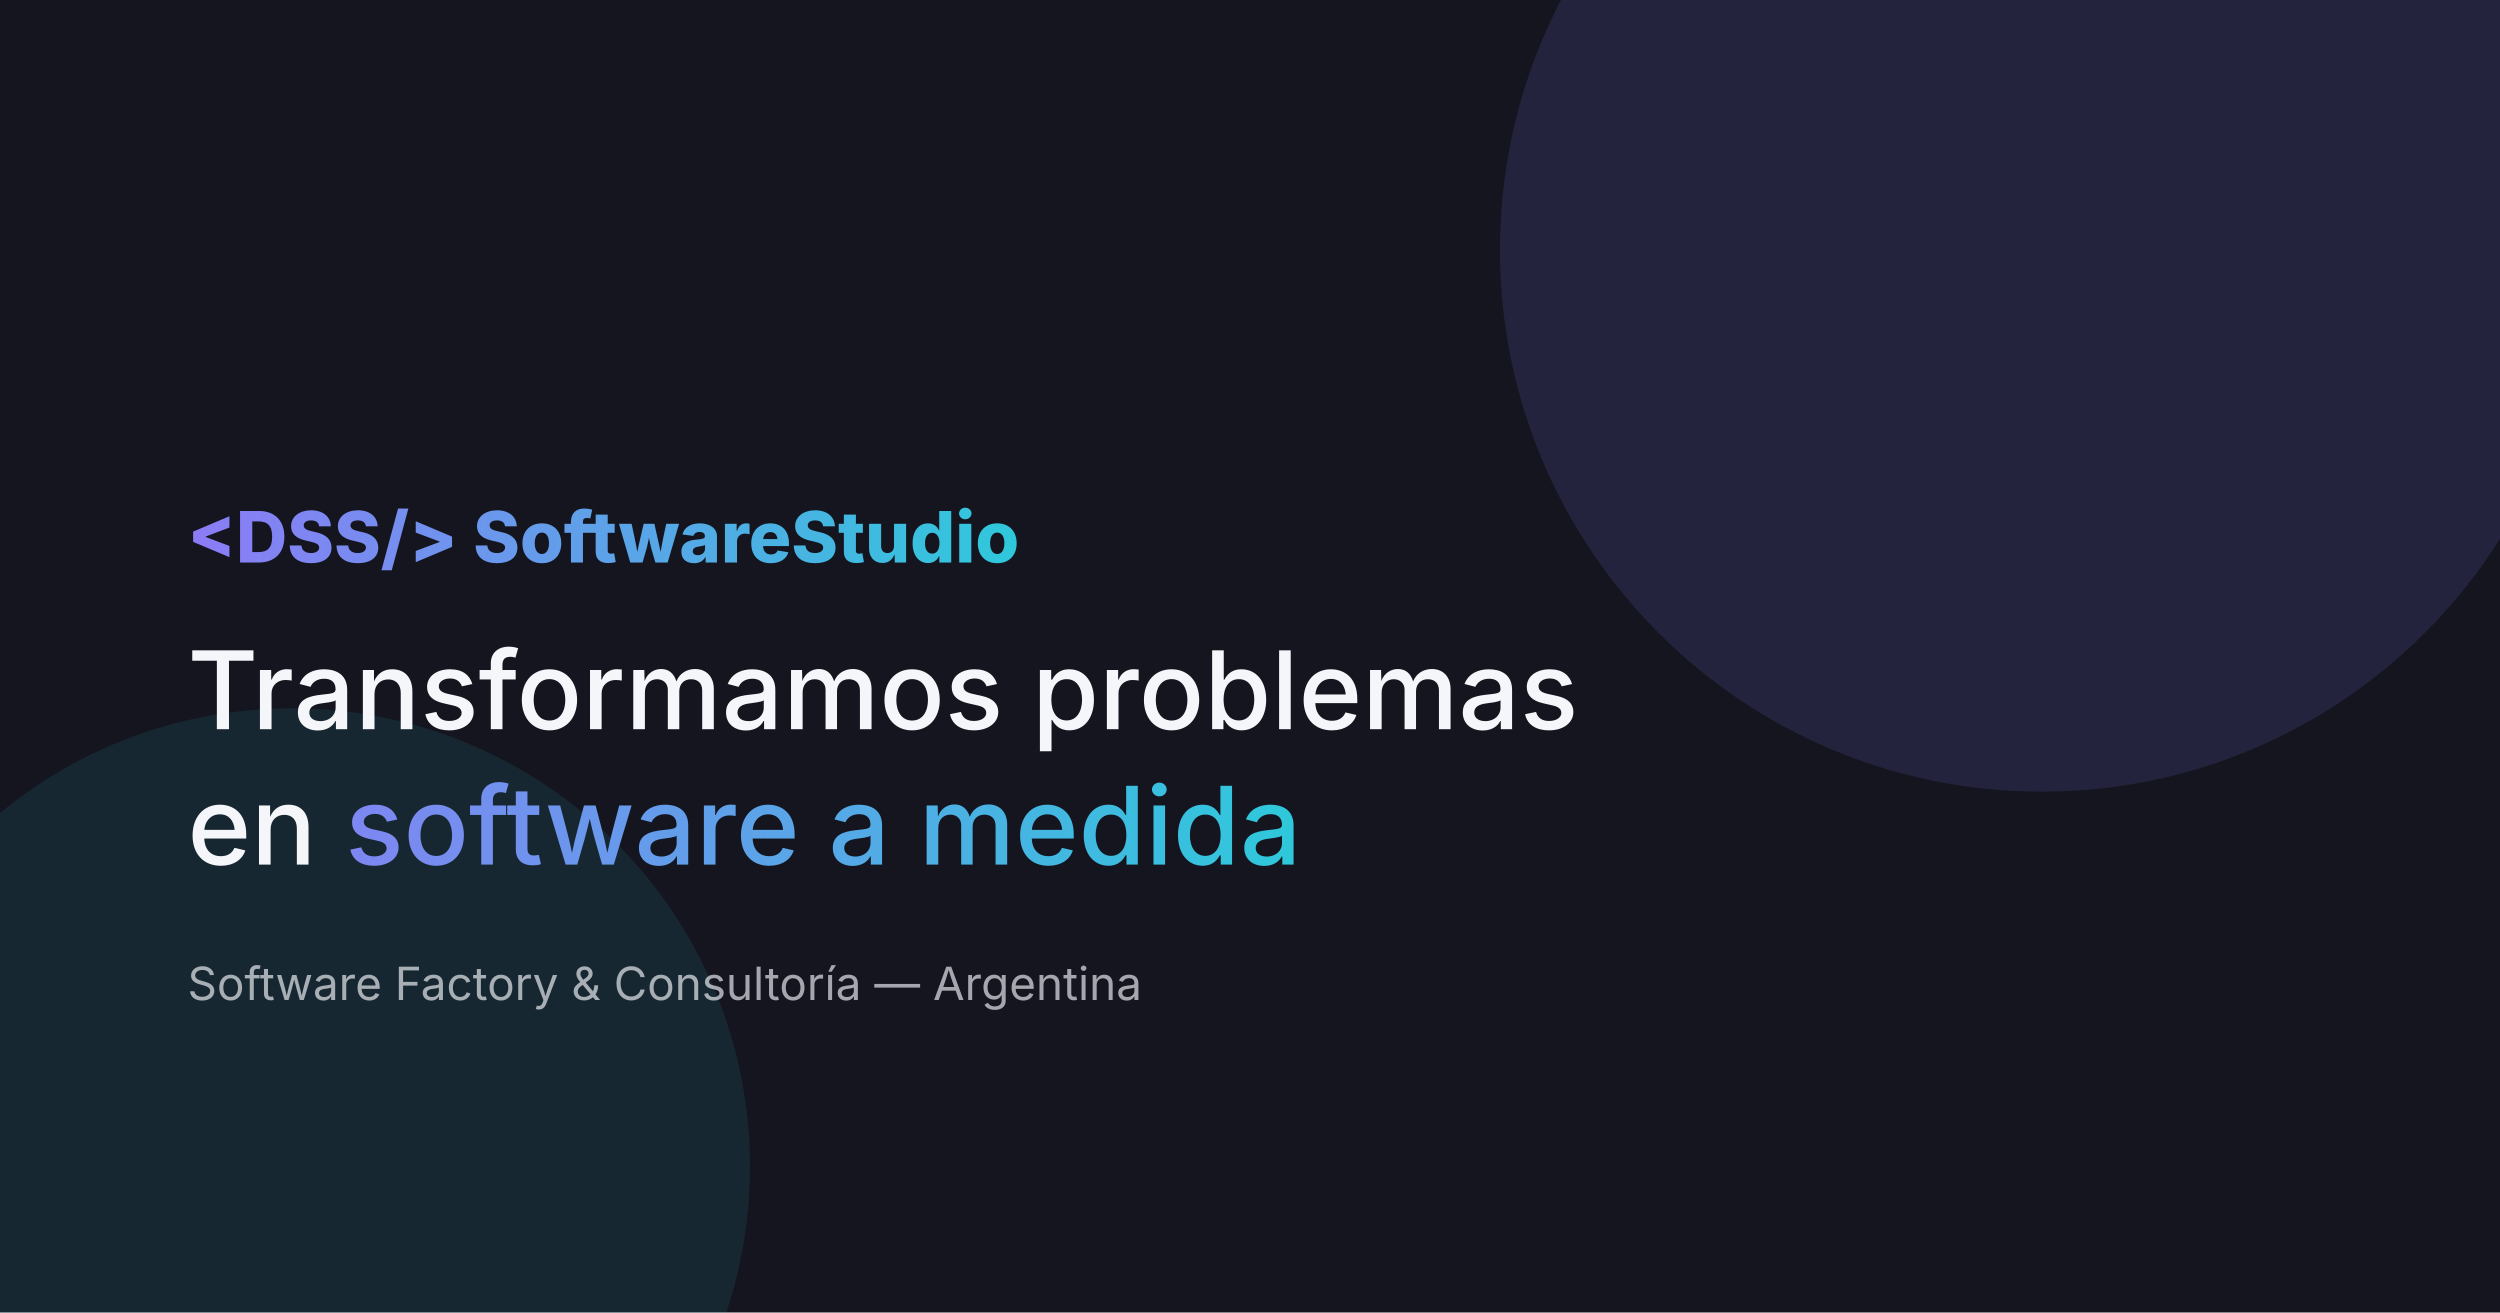
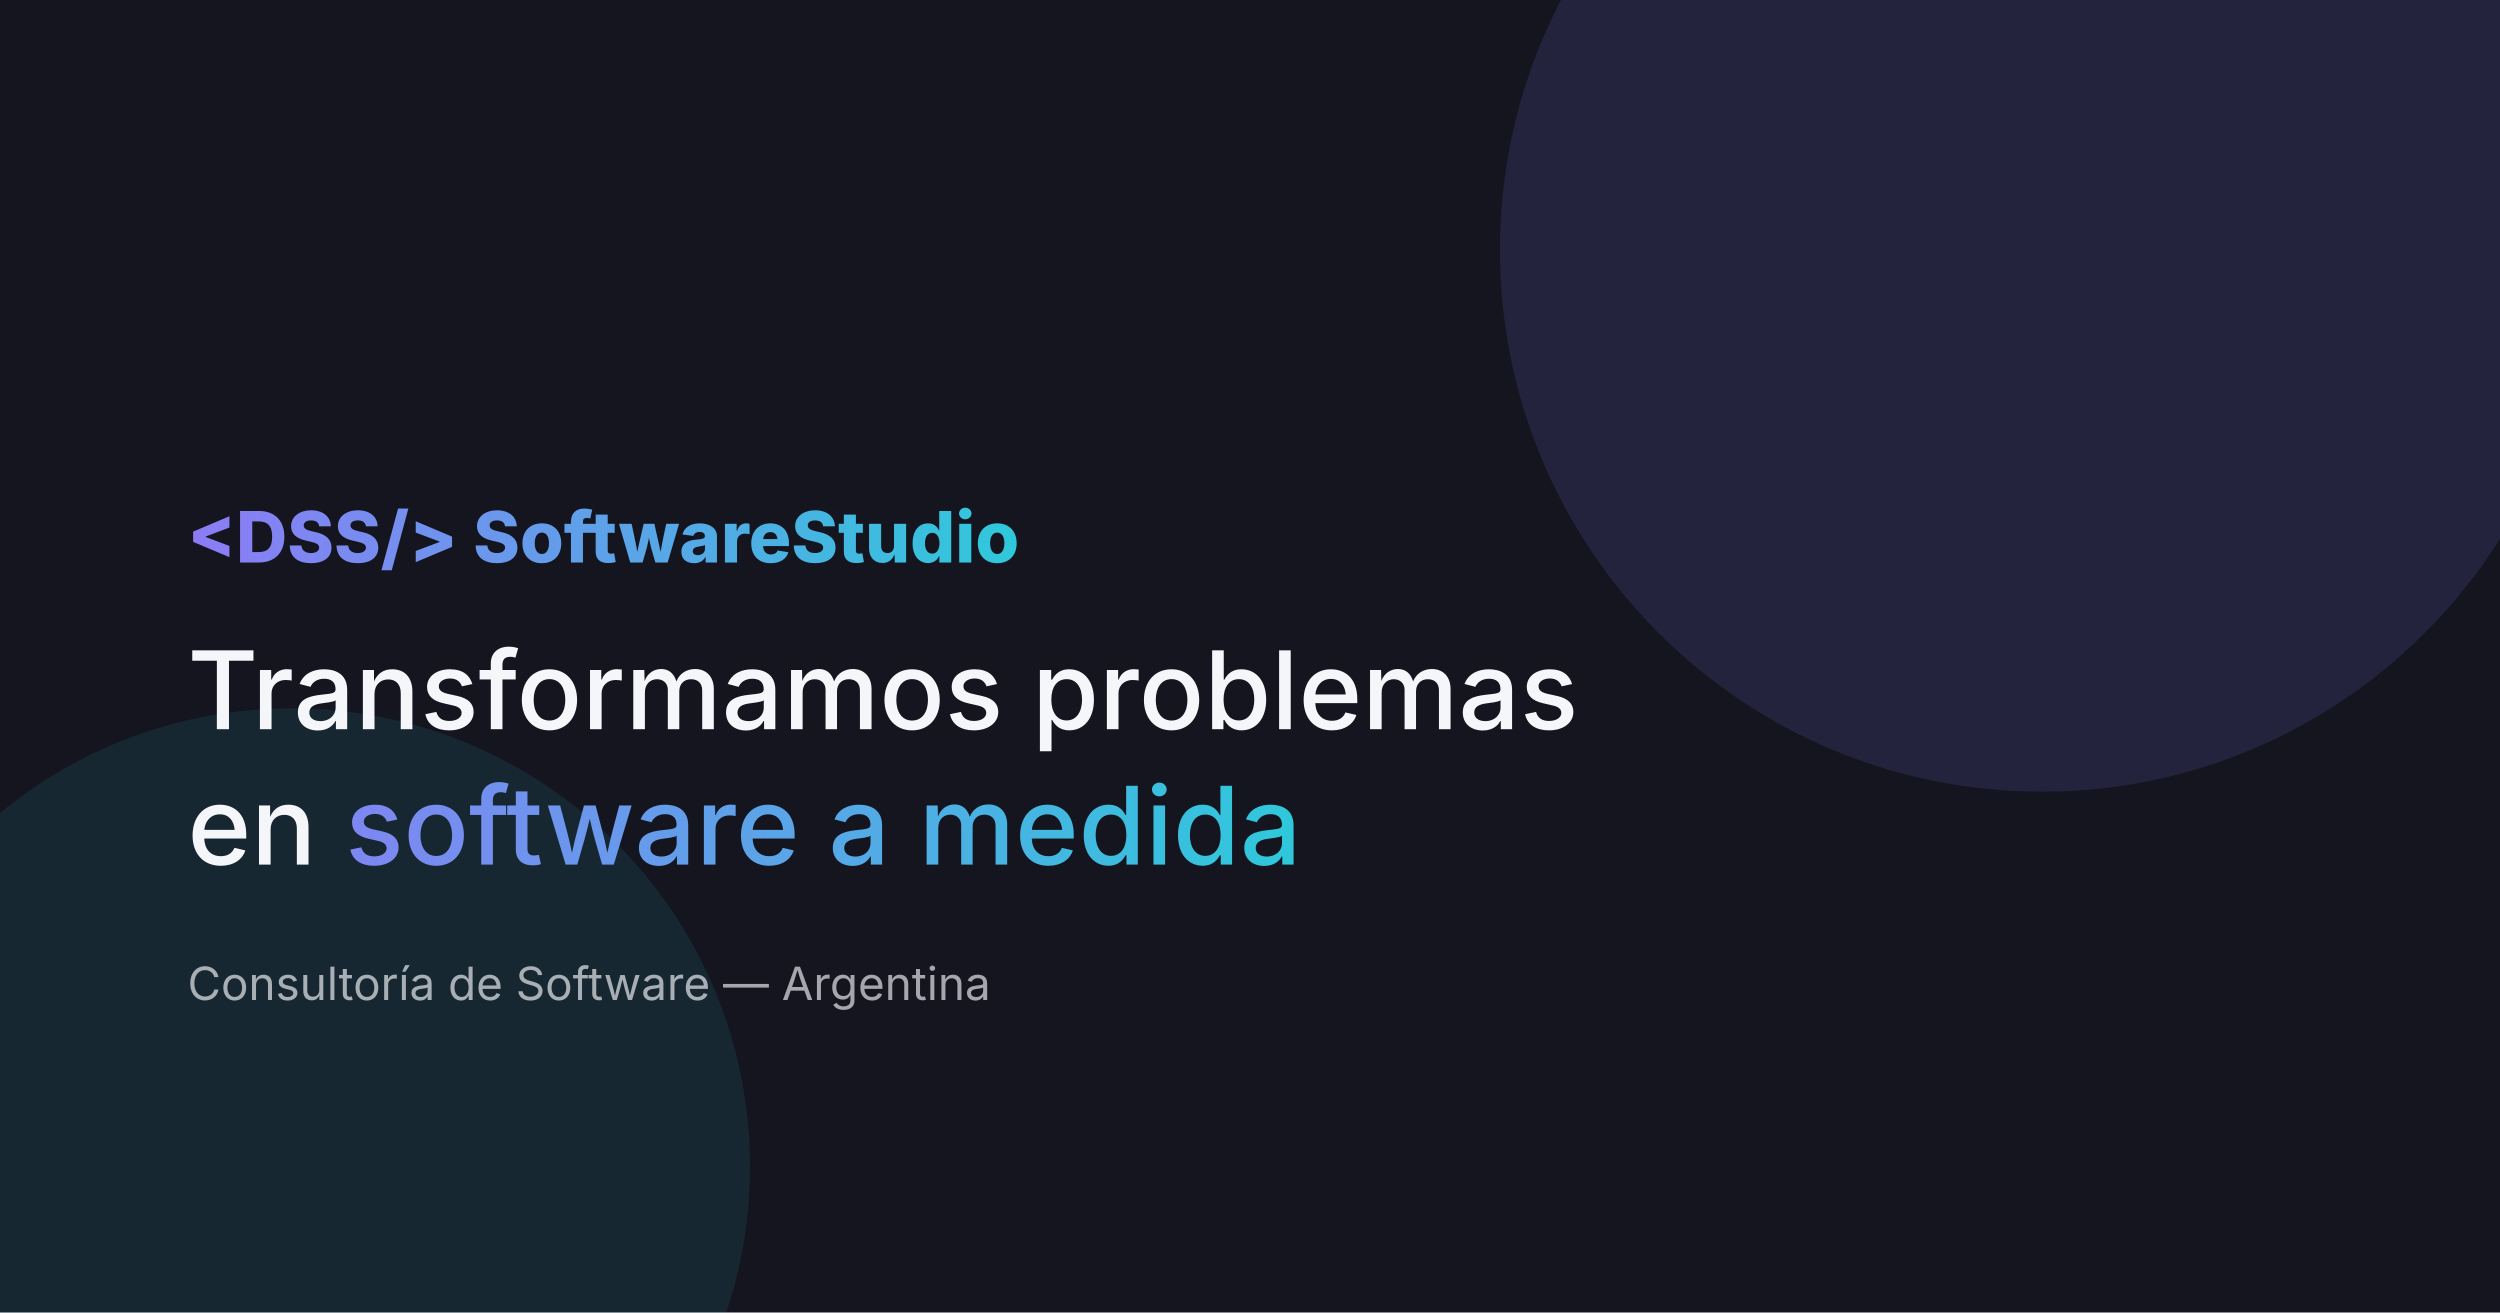
<svg xmlns="http://www.w3.org/2000/svg" viewBox="0 0 1200 630">
  <defs>
    <linearGradient id="g" x1="0" y1="0" x2="1" y2="0">
      <stop offset="0" stop-color="#8b7cf6" />
      <stop offset="1" stop-color="#2fc8db" />
    </linearGradient>
  </defs>
  <rect width="1200" height="630" fill="#14151f" />
  <circle cx="980" cy="120" r="260" fill="#8b7cf6" opacity="0.14" />
  <circle cx="140" cy="560" r="220" fill="#2fc8db" opacity="0.10" />
  <text x="90" y="270" font-family="Inter, system-ui, sans-serif" font-size="34" fill="url(#g)" font-weight="800">&lt;DSS/&gt; SoftwareStudio</text>
  <text x="90" y="350" font-family="Inter, system-ui, sans-serif" font-size="52" fill="#f5f6fa" font-weight="500">Transformamos problemas</text>
  <text x="90" y="415" font-family="Inter, system-ui, sans-serif" font-size="52" fill="#f5f6fa" font-weight="500">en <tspan fill="url(#g)">software a medida</tspan>
  </text>
-   <text x="90" y="480" font-family="Inter, system-ui, sans-serif" font-size="22" fill="rgba(245,246,250,0.65)">Software Factory &amp; Consultoría — Argentina</text>
+   <text x="90" y="480" font-family="Inter, system-ui, sans-serif" font-size="22" fill="rgba(245,246,250,0.65)">Consultoría de Software — Argentina</text>
</svg>
